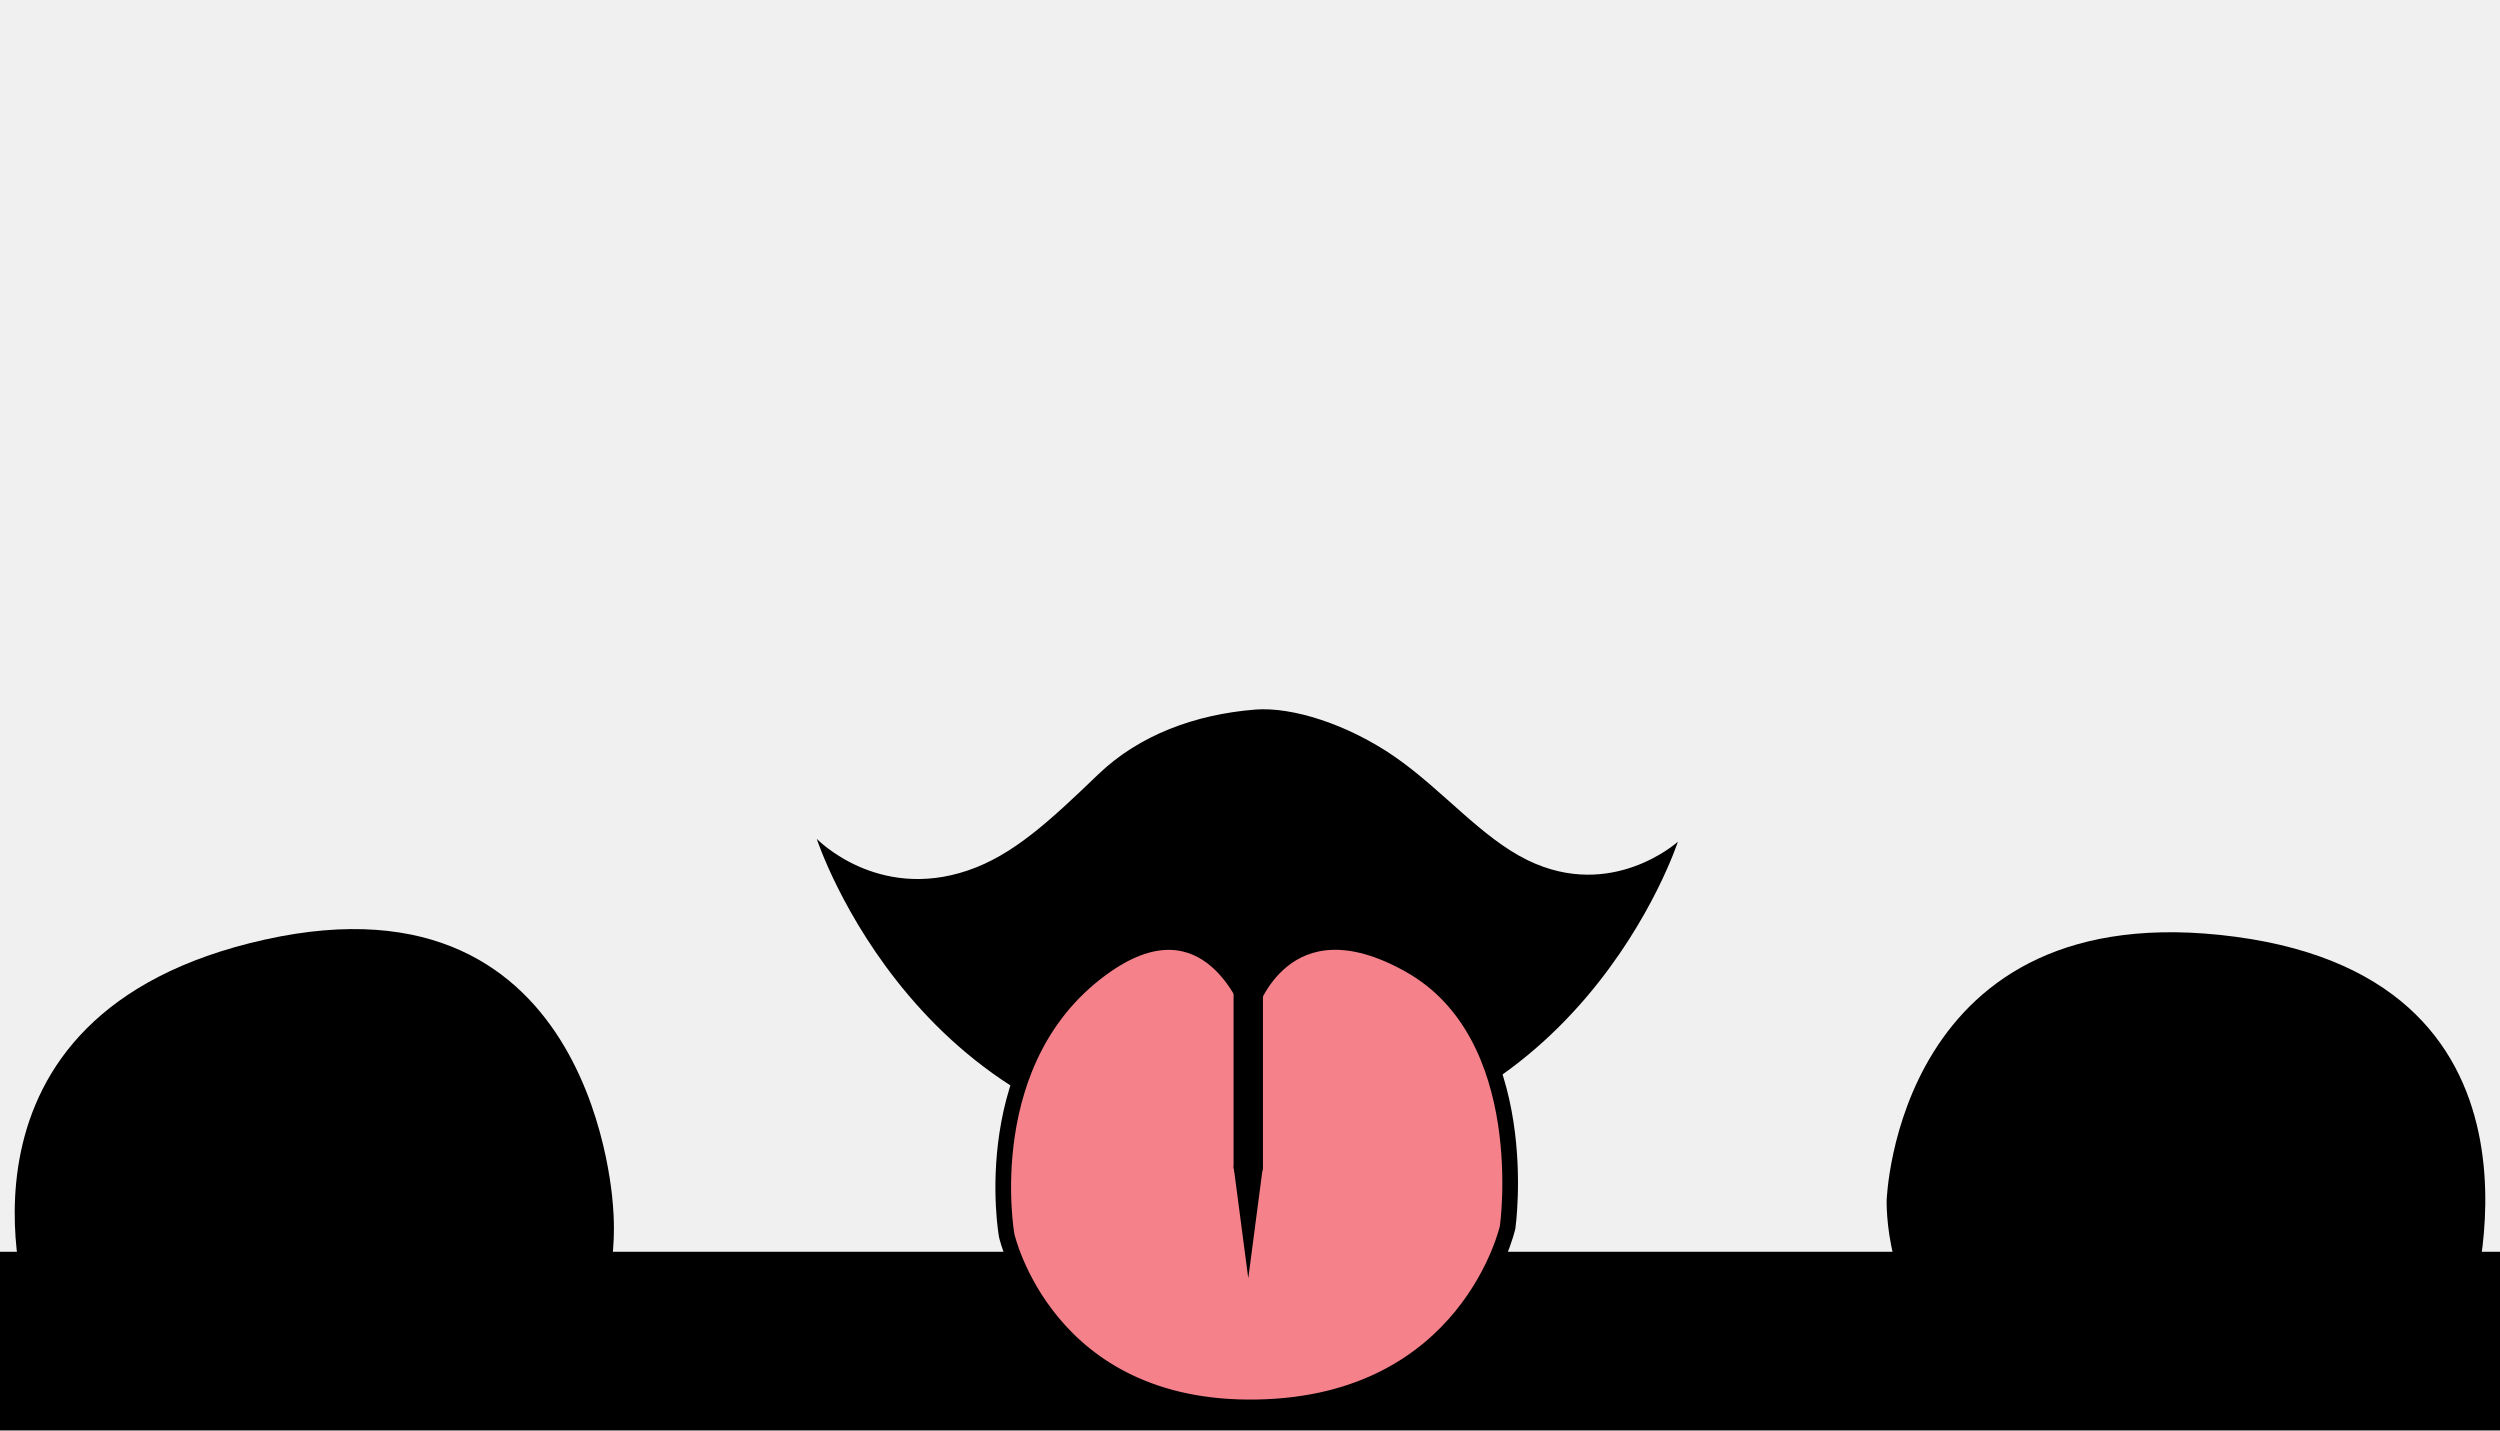
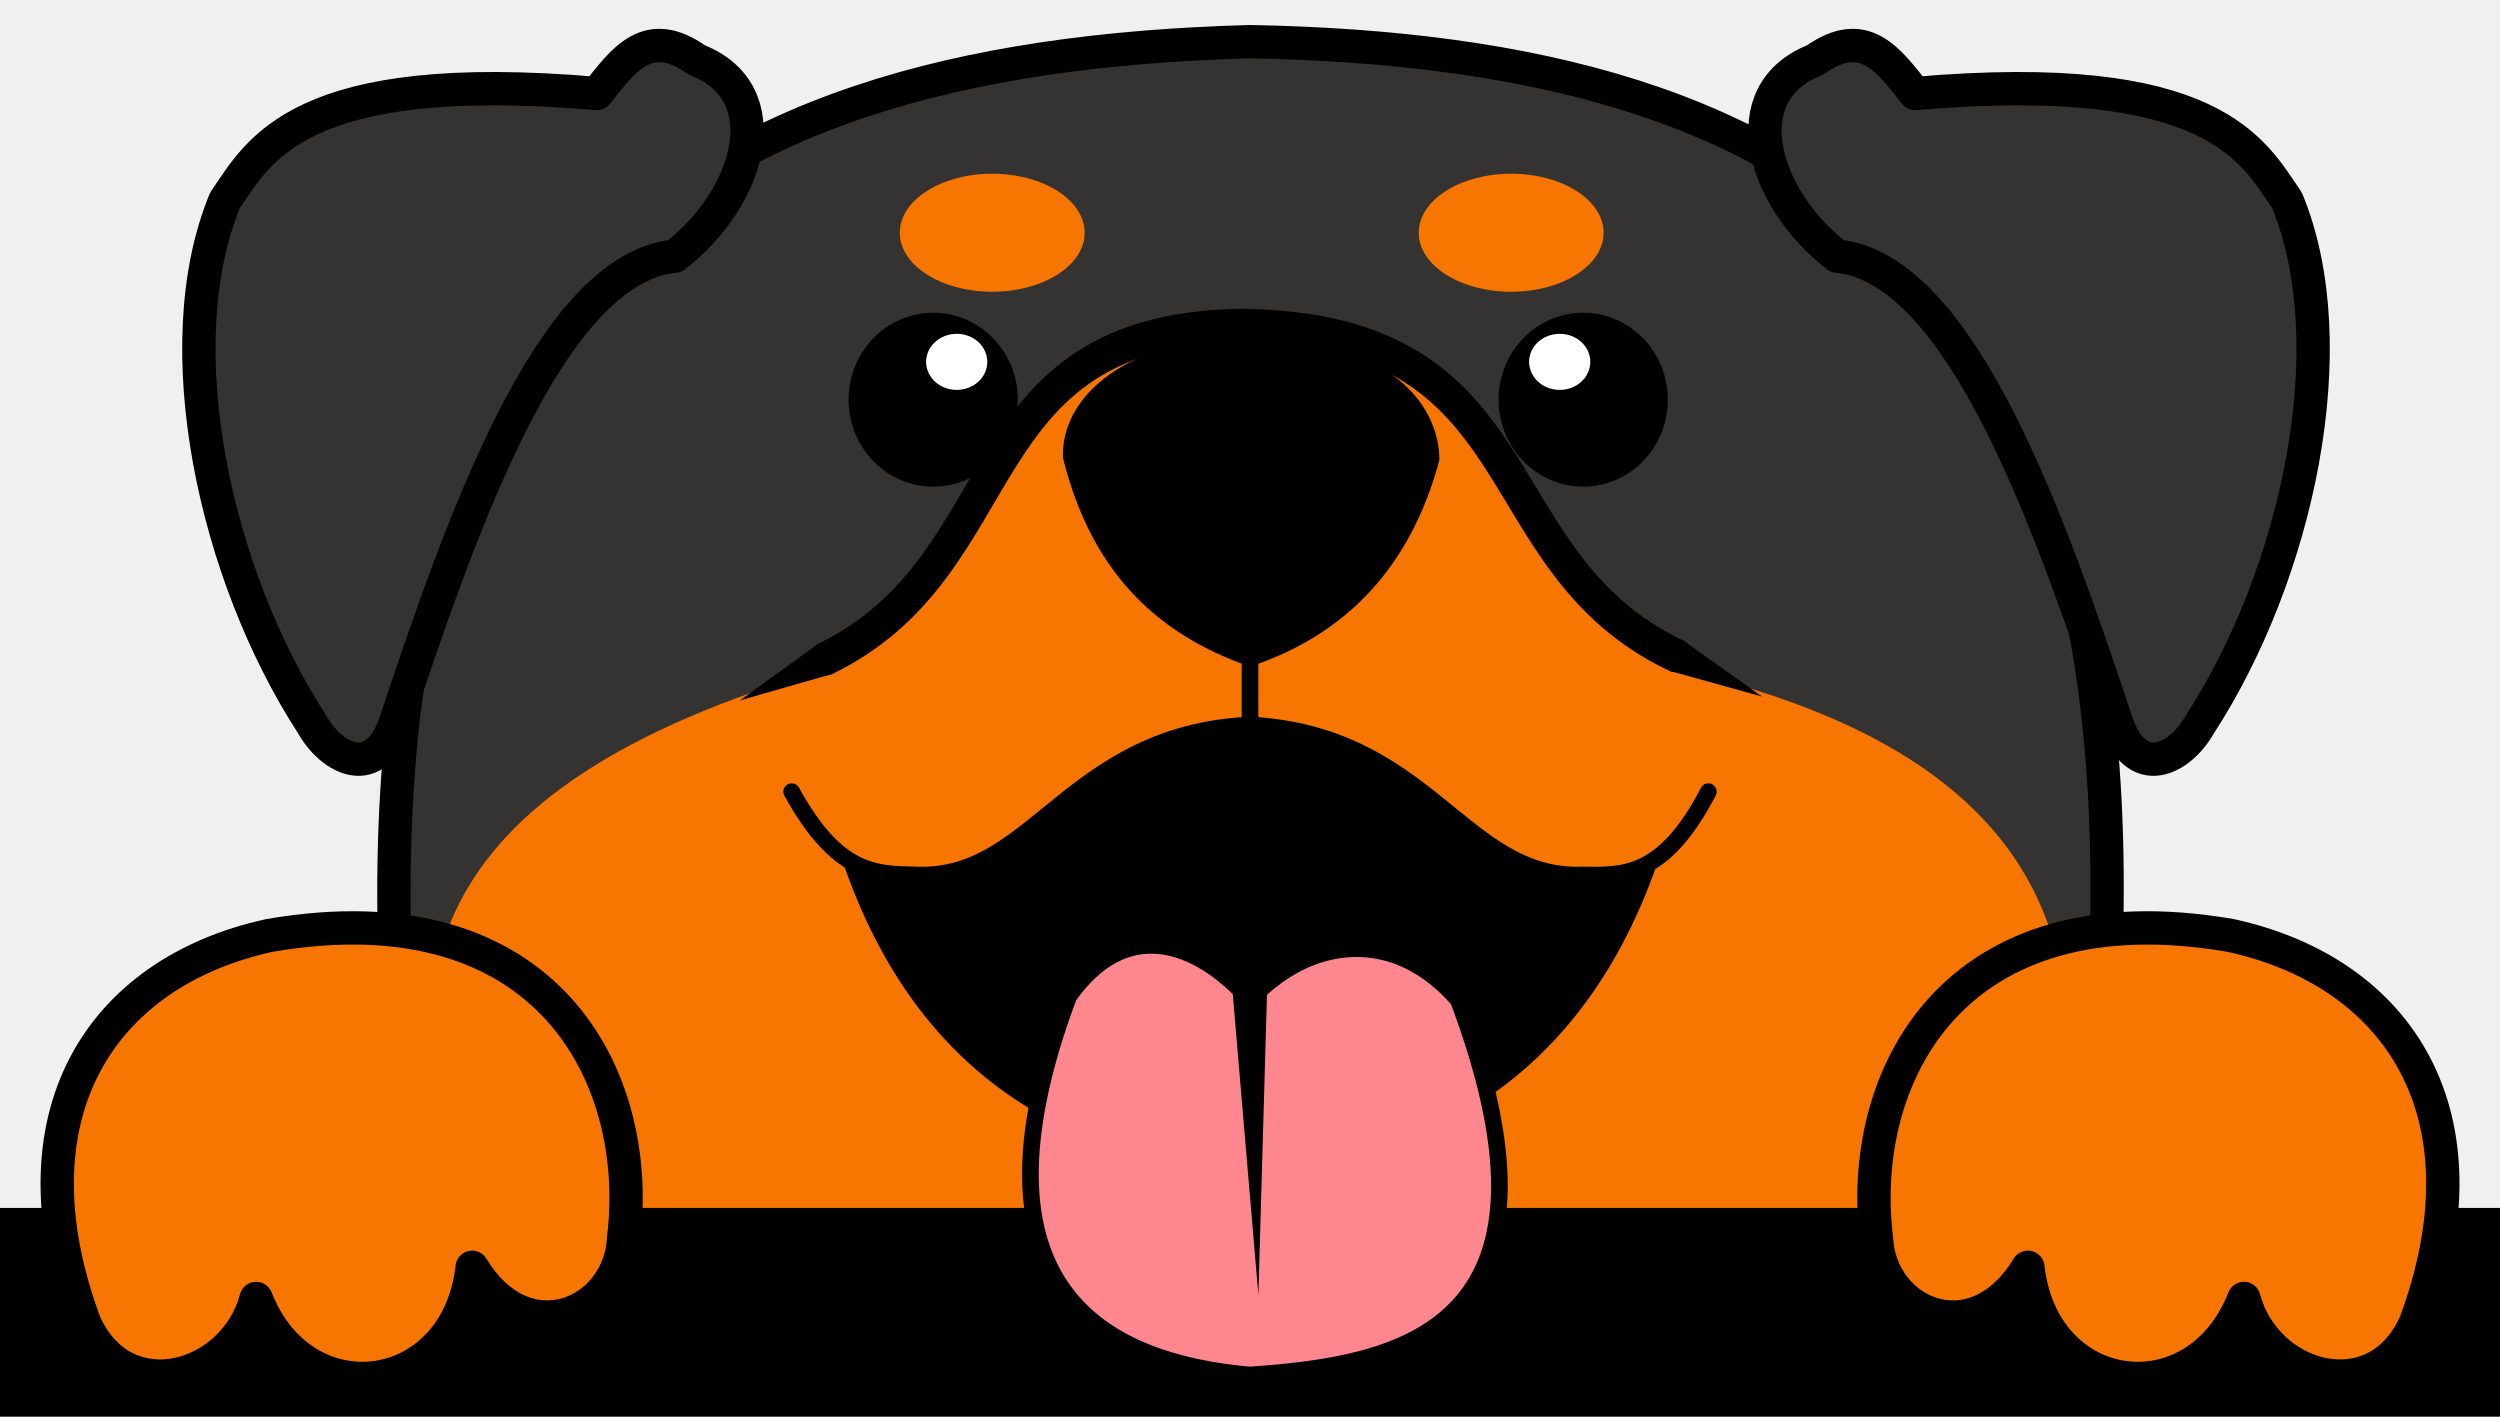
- <svg xmlns="http://www.w3.org/2000/svg" width="482.814" height="276.254" viewBox="0 0 127.744 73.092" version="1.1" id="svg5" xml:space="preserve">
+ <svg xmlns="http://www.w3.org/2000/svg" width="300" height="170" viewBox="0 0 300 170" version="1.1" id="perro" xml:space="preserve">
  <defs id="defs2">
-     <marker markerWidth="4" markerHeight="1" refX="0" refY="0" orient="auto-start-reverse" id="marker4436" viewBox="0 0 0.525 1" style="overflow:visible" preserveAspectRatio="none">
-       <path id="path4434" style="fill:context-stroke;stroke-width:0.5;stroke-linecap:butt" d="M 0,-0.5 0.5,0 0,0.5 -0.025,0 Z" />
+     <marker markerWidth="3" markerHeight="1" refX="0" refY="0" orient="auto-start-reverse" id="marker9876" viewBox="0 0 0.525 1" style="overflow:visible" preserveAspectRatio="none">
+       <path id="path9874" style="fill:context-stroke;stroke-linecap:butt" d="M 0,-1 1,0 0,1 -0.05,0 Z" transform="scale(0.5)" />
    </marker>
-     <marker markerWidth="3.001" markerHeight="1.001" refX="0" refY="0" orient="auto-start-reverse" id="marker5622" viewBox="0 0 0.525 1" style="overflow:visible" preserveAspectRatio="none">
-       <path id="path5620" style="fill:context-stroke;stroke-linecap:butt" d="M 0,-1 1,0 0,1 -0.05,0 Z" transform="scale(0.5)" />
-     </marker>
-     <marker markerWidth="3.001" markerHeight="1.001" refX="0" refY="0" orient="auto-start-reverse" id="CapTriangle" viewBox="0 0 0.525 1" style="overflow:visible" preserveAspectRatio="none">
+     <marker markerWidth="3" markerHeight="1" refX="0" refY="0" orient="auto-start-reverse" id="CapTriangle" viewBox="0 0 0.525 1" style="overflow:visible" preserveAspectRatio="none">
      <path id="path7813" style="fill:context-stroke;stroke-linecap:butt" d="M 0,-1 1,0 0,1 -0.05,0 Z" transform="scale(0.5)" />
    </marker>
  </defs>
-   <g id="perro">
-     <g id="cabeza" style="display:inline">
-       <path style="display:inline;fill:#383232;fill-opacity:1;stroke:#000000;stroke-width:1.5;stroke-linejoin:round;stroke-dasharray:none;stroke-opacity:1" d="m 61.097,168.3 c 0,0 -19.517,-62.229 41.863,-62.511 61.38,-0.283 42.411,62.463 42.411,62.463 z" id="path1080" />
-       <g id="layer2" style="display:inline">
-         <path style="fill:#383232;fill-opacity:1;stroke:#000000;stroke-width:1.5;stroke-linejoin:round;stroke-dasharray:none;stroke-opacity:1" d="m 57.986,141.287 c -1.917,7.312 -15.699,-10.324 -7.779,-28.286 0,0 3.677,-7.637 17.396,-4.243 0,0 2.829,-4.243 6.364,-2.829 3.536,1.414 2.65,5.67 1.697,8.344 -0.675,1.894 -2.733,2.606 -4.667,3.819 -6.464,4.054 -11.156,16.115 -13.011,23.194 z" id="path969" />
-         <path style="display:inline;fill:#383232;fill-opacity:1;stroke:#000000;stroke-width:1.5;stroke-linejoin:round;stroke-dasharray:none;stroke-opacity:1" d="m 148.611,141.711 c 1.917,7.312 15.699,-10.324 7.779,-28.286 0,0 -3.677,-7.637 -17.396,-4.243 0,0 -2.829,-4.243 -6.364,-2.829 -3.536,1.414 -2.65,5.67 -1.697,8.344 0.675,1.894 2.733,2.606 4.667,3.819 6.464,4.054 11.156,16.115 13.011,23.194 z" id="path1067" />
-       </g>
-       <g id="layer5" style="display:inline">
-         <path style="display:inline;fill:#e57716;fill-opacity:1;stroke:#000000;stroke-width:0;stroke-linejoin:round;stroke-dasharray:none;stroke-opacity:1" d="m 61.178,169.05 c 0,0 -1.249,-5.389 -2.414,-12.235 -1.136,-6.671 5.444,-12.7 21.638,-17.084 0,0 3.438,-2.013 6.077,-6.115 2.432,-3.78 4.884,-12.129 16.906,-12.27 12.021,-0.141 17.396,12.163 17.396,12.163 0,0 3.119,5.642 6.84,6.222 5.14,0.801 21.192,8.77 20.015,15.67 -0.818,4.796 -1.914,12.871 -2.17,13.649" id="path6864" />
-         <g id="g932" style="display:inline">
-           <path style="display:inline;fill:#e57716;fill-opacity:1;stroke:#000000;stroke-width:0;stroke-linejoin:round;stroke-dasharray:none;stroke-opacity:1" d="m 89.949,119.224 c -0.607,-0.008 -4.704,-0.54 -4.526,-3.394 0.177,-2.829 4.141,-3.136 5.056,-3.111 0.915,0.025 5.493,0.935 4.985,3.394 -0.575,2.786 -4.68,3.123 -5.516,3.111 z" id="path7346" />
-           <path style="display:inline;fill:#e57716;fill-opacity:1;stroke:#000000;stroke-width:0;stroke-linejoin:round;stroke-dasharray:none;stroke-opacity:1" d="m 117.773,119.624 c 0.607,-0.008 4.704,-0.54 4.526,-3.394 -0.177,-2.829 -4.141,-3.136 -5.056,-3.111 -0.915,0.025 -5.493,0.935 -4.985,3.394 0.575,2.786 4.68,3.123 5.516,3.111 z" id="path7828" />
-         </g>
-         <g id="g928" style="display:inline">
-           <g id="g8798" style="display:inline">
-             <path style="fill:#000000;fill-opacity:1;stroke:#000000;stroke-width:0;stroke-linecap:round;stroke-linejoin:round;stroke-dasharray:none;stroke-opacity:1" d="m 86.004,129.007 c -1.237,-0.073 -4.3,-0.7 -4.1,-4.3 0.2,-3.6 2.742,-4.43 4.2,-4.7 1.045,-0.194 4.9,-0.1 4.6,4.4 -0.3,4.5 -3.676,4.661 -4.7,4.6 z" id="path7832" />
-             <path style="fill:#ffffff;fill-opacity:1;stroke:#000000;stroke-width:0;stroke-linecap:round;stroke-linejoin:round;stroke-dasharray:none;stroke-opacity:1" d="m 87.904,124.406 c 0,0 -1.7,0.1 -1.7,-1.5 0,-1.6 1.6,-1.6 1.6,-1.6 0,0 1.4,-0.2 1.7,1.3 0.3,1.5 -1.6,1.8 -1.6,1.8 z" id="path8314" />
-           </g>
-           <g id="g8804" transform="matrix(-1,0,0,1,207.1246,0.2828571)" style="display:inline">
-             <path style="fill:#000000;fill-opacity:1;stroke:#000000;stroke-width:0;stroke-linecap:round;stroke-linejoin:round;stroke-dasharray:none;stroke-opacity:1" d="m 86.004,129.007 c -1.237,-0.073 -4.3,-0.7 -4.1,-4.3 0.2,-3.6 2.742,-4.43 4.2,-4.7 1.045,-0.194 4.9,-0.1 4.6,4.4 -0.3,4.5 -3.676,4.661 -4.7,4.6 z" id="path8800" />
-             <path style="fill:#ffffff;fill-opacity:1;stroke:#000000;stroke-width:0;stroke-linecap:round;stroke-linejoin:round;stroke-dasharray:none;stroke-opacity:1" d="m 87.904,124.406 c 0,0 -1.7,0.1 -1.7,-1.5 0,-1.6 1.6,-1.6 1.6,-1.6 0,0 1.4,-0.2 1.7,1.3 0.3,1.5 -1.6,1.8 -1.6,1.8 z" id="path8802" />
-           </g>
-         </g>
-       </g>
-       <g id="layer7" style="display:inline">
-         <path style="display:inline;fill:none;stroke:#000000;stroke-width:1.2;stroke-linecap:round;stroke-linejoin:round;stroke-dasharray:none;stroke-opacity:1;marker-start:url(#CapTriangle);marker-end:url(#marker5622)" d="m 83.104,137.607 c 0,0 3.003,-2.346 4.013,-4.825 3.614,-8.876 9.438,-11.476 16.888,-11.376 7.45,0.1 12.044,3.221 16.038,11.776 1.259,2.696 3.763,4.525 3.763,4.525" id="path5062" />
-         <path style="display:inline;fill:#000000;fill-opacity:1;stroke:#000000;stroke-width:1.2;stroke-linecap:round;stroke-linejoin:round;stroke-dasharray:none;stroke-opacity:1" d="m 97.099,135.388 c 4.632,2.941 6.84,3.103 11.401,0.3 2.988,-1.836 5.508,-6.308 4.3,-9.6 -1.196,-3.262 -5.926,-4.486 -9.4,-4.5 -3.534,-0.014 -8.238,1.239 -9.6,4.5 -1.268,3.035 0.523,7.537 3.3,9.3 z" id="path5788" />
-         <path style="display:inline;fill:none;fill-opacity:1;stroke:#000000;stroke-width:0.8;stroke-linecap:round;stroke-linejoin:round;stroke-dasharray:none;stroke-opacity:1" d="m 79.228,145.207 c 0,0 5.515,10.119 15.201,0.4 7.213,-7.238 14.09,-4.457 18.864,0.033 3.556,3.345 8.535,7.087 14.638,-0.233" id="path6294" />
-         <path style="display:inline;fill:none;fill-opacity:1;stroke:#000000;stroke-width:0.9;stroke-linecap:round;stroke-linejoin:round;stroke-dasharray:none;stroke-opacity:1" d="m 103.655,141.107 0.006,-3.3" id="path6296" />
-         <path style="fill:none;fill-opacity:1;stroke:#000000;stroke-width:0.8;stroke-linecap:round;stroke-linejoin:round;stroke-dasharray:none;stroke-opacity:1" d="m 93.423,159.495 c 0,0 3.622,1.697 9.962,1.714 5.947,0.016 10.196,-1.939 10.196,-1.939" id="path6054" />
-       </g>
+   <g id="cabeza">
+     <path style="fill:#343331;stroke:#000000;stroke-width:4;stroke-linecap:round;stroke-linejoin:round" d="M 50,145 C 35.417,35.158 80.768,6.891 150,5 216.684,6.241 265.372,31.994 250,145" id="path5277" />
+     <g id="cejas">
+       <ellipse style="fill:#f67601" id="path6129" cx="119.067" cy="27.929" rx="11.092" ry="7.083" />
+       <ellipse style="fill:#f67601" id="ellipse7787" cx="181.34" cy="27.929" rx="11.092" ry="7.083" />
    </g>
-     <g id="patas" style="display:inline" transform="translate(-39.57075,-104.8969)">
-       <rect style="fill:#000000;fill-opacity:1;stroke:none;stroke-width:0.727;stroke-linecap:round;stroke-linejoin:round" id="rect2232" width="127.744" height="9.13" x="39.571" y="168.859" />
-       <path d="m 51.503,172.109 c 0,0 -1.2,5.6 -5,5.1 -3.8,-0.5 -5.5,-5.5 -5.5,-5.5 0,0 -5,-15.001 12.101,-18.801 17.101,-3.8 17.801,13.801 17.801,13.801 0,0 0.6,6.3 -3.1,6.7 -3.7,0.4 -5.3,-2.6 -5.3,-2.6 0,0 -0.2,5.5 -4.3,6 -4.1,0.5 -6.7,-4.7 -6.7,-4.7 z" id="path233" />
-       <path d="m 145.695,170.241 c 0,0 -3.055,4.845 -6.451,3.066 -3.396,-1.778 -3.27,-7.058 -3.27,-7.058 0,0 0.471,-15.805 17.835,-13.484 17.364,2.321 11.96,19.087 11.96,19.087 0,0 -1.606,6.122 -5.218,5.223 -3.612,-0.899 -4.081,-4.266 -4.081,-4.266 0,0 -2.082,5.095 -6.103,4.153 -4.022,-0.943 -4.672,-6.72 -4.672,-6.72 z" id="path967" />
+     <g id="g8884">
+       <ellipse style="fill:#000000" id="path7845" cx="111.985" cy="47.963" rx="10.156" ry="10.434" />
+       <ellipse style="fill:#ffffff" id="path7851" cx="114.805" cy="43.423" rx="3.671" ry="3.365" />
+       <ellipse style="fill:#000000" id="ellipse8853" cx="-189.985" cy="47.963" rx="10.156" ry="10.434" transform="scale(-1,1)" />
+       <ellipse style="fill:#ffffff" id="ellipse8855" cx="-187.164" cy="43.423" rx="3.671" ry="3.365" transform="scale(-1,1)" />
    </g>
-     <g id="boca" transform="translate(-39.57075,-104.8969)">
-       <path style="display:inline;fill:#000000;fill-opacity:1;stroke:none;stroke-width:0.4;stroke-linecap:round;stroke-linejoin:round;stroke-dasharray:none;stroke-opacity:1" d="m 125.306,147.908 c 0,0 -5.181,15.925 -21.982,15.901 -16.806,-0.024 -22.02,-16.051 -22.02,-16.051 0,0 3.077,3.198 7.725,1.616 2.3,-0.783 4.149,-2.494 6.65,-4.9 2.107,-2.027 4.975,-3.074 8.026,-3.319 1.886,-0.151 4.729,0.745 7.146,2.418 2.416,1.673 4.406,4.124 6.784,5.281 4.311,2.097 7.671,-0.947 7.671,-0.947 z" id="path1023" />
-       <g id="g5616">
-         <path style="fill:#f5818b;fill-opacity:1;stroke:#000000;stroke-width:0.8;stroke-linecap:round;stroke-linejoin:round;stroke-dasharray:none;stroke-opacity:1" d="m 91.005,168.009 c 0,0 2,9 12.801,8.8 10.801,-0.2 12.801,-9.2 12.801,-9.2 0,0 1.4,-9.8 -5,-13.401 -6.4,-3.6 -8.2,2.2 -8.2,2.2 0,0 -2.106,-5.793 -7.3,-2.2 -6.728,4.653 -5.1,13.801 -5.1,13.801 z" id="path2049" />
-         <path style="display:inline;fill:#f5818b;fill-opacity:1;stroke:#000000;stroke-width:1.5;stroke-linecap:round;stroke-linejoin:round;stroke-dasharray:none;stroke-opacity:1;marker-end:url(#marker4436)" d="m 103.354,155.758 1.7e-4,8.743" id="path4241" />
-       </g>
-     </g>
+     <path style="fill:#f67601" d="m 55,145 c -7.559,-25.803 -7.14,-50.142 45,-65 21.778,-14.421 14.578,-39.911 50,-40 37.624,-0.014 27.704,25.905 50,40 46.204,10.192 53.489,34.738 45,65" id="path8890" />
+     <path style="fill:#000000" d="m 150,80 c -10.583,-3.678 -18.886,-10.775 -22.434,-25.005 -0.319,-6.393 5.808,-14.046 22.489,-14.93 16.56,0.87 22.594,8.193 22.678,15.119 C 169.278,68.094 161.518,76.161 150,80 Z" id="path8946" />
+     <path style="fill:none;stroke:#000000;stroke-width:4;stroke-linecap:round;stroke-linejoin:round;marker-start:url(#CapTriangle);marker-end:url(#marker9876)" d="m 99.055,79.055 c 23.506,-11.439 16.296,-39.578 50,-40 36.128,0.465 28.175,28.238 52.079,39.622" id="path9293" />
+     <path style="stroke:#000000;stroke-width:2;stroke-linecap:round;stroke-linejoin:round" d="m 150,79 v 8" id="path11060" />
+     <path style="fill:none;stroke:#000000;stroke-width:2;stroke-linecap:round;stroke-linejoin:round" d="m 95,95 c 5.498,9.966 10.01,9.888 15,10 14.175,0.553 18.265,-16.966 40,-18 21.61,1.144 25.557,18.586 40,18 4.838,0.072 9.671,0.248 15,-10" id="path11278" />
+     <path style="fill:#343331;stroke:#000000;stroke-width:4;stroke-linecap:round;stroke-linejoin:round" d="M 37.417,86.862 C 25.766,68.869 19.783,41.503 26.994,24.054 c 4.066,-5.94 8.798,-15.935 44.634,-12.829 3.208,-4.005 6.074,-8.239 12.027,-4.009 10.008,3.915 6.337,16.572 -2.673,23.519 -15.113,1.5 -25.833,32.953 -33.408,55.591 -2.415,7.661 -7.802,4.786 -10.156,0.535 z" id="path13414" />
+     <path style="fill:#343331;stroke:#000000;stroke-width:4;stroke-linecap:round;stroke-linejoin:round" d="m 264.023,86.862 c 11.651,-17.992 17.635,-45.359 10.423,-62.808 -4.066,-5.94 -8.798,-15.935 -44.634,-12.829 -3.208,-4.005 -6.074,-8.239 -12.027,-4.009 -10.008,3.915 -6.337,16.572 2.673,23.519 15.113,1.5 25.833,32.953 33.408,55.591 2.415,7.661 7.802,4.786 10.156,0.535 z" id="path13416" />
+     <path style="fill:none;stroke:#000000;stroke-width:2;stroke-linecap:round;stroke-linejoin:round" d="m 120,125 c 19.098,6.109 38.936,7.205 60,0" id="path19702" />
+   </g>
+   <g>
+     <rect style="fill:#000000" id="base-fondo" width="300" height="25.048" x="2.1316282e-14" y="144.952" ry="0" />
+   </g>
+   <g id="boca">
+     <path style="fill:#000001" d="m 101,103 c 9,27 29,37 49,37 20,0 40,-10 49.114,-37.102 C 195.428,105.113 186,107 180,102 172,97 165.676,87.82 150,87 c -13.878,0.346 -20.569,8.088 -30,15 -6.166,4.202 -13.204,3.587 -19,1 z" id="path13461" />
+     <path style="fill:#fe878f;stroke:#000000;stroke-width:2;stroke-linecap:round;stroke-linejoin:round" d="m 150,120 c -6.47,-7.181 -15,-10 -21.754,-0.444 C 115,155 132.909,163.51 150,165 c 17.614,-1.241 40,-5 25.001,-44.994 C 167.354,111.134 156.976,112.457 150,120 Z" id="path13895" />
+     <path style="fill:#000000" d="m 147.798,117.731 3.207,37.685 1.069,-37.417 -1.871,1.737 z" id="path17539" />
+   </g>
+   <g id="layer4">
+     <path style="fill:#f67601;stroke:#000000;stroke-width:4;stroke-linecap:round;stroke-linejoin:round" d="m 30.736,155.816 c -2.578,9.695 -15.799,13.61 -20.58,2.94 -9.234,-24.88 1.858,-42.067 22.183,-46.504 33.431,-5.756 44.845,17.103 42.495,36.348 -0.428,8.987 -11.694,14.147 -18.174,3.474 -1.776,15.782 -20.228,18.231 -25.925,3.742 z" id="path18364" />
+     <path style="fill:#f67601;stroke:#000000;stroke-width:4;stroke-linecap:round;stroke-linejoin:round" d="m 269.27,155.816 c 2.578,9.695 15.799,13.61 20.58,2.94 9.234,-24.88 -1.858,-42.067 -22.183,-46.504 -33.431,-5.756 -44.845,17.103 -42.495,36.348 0.428,8.987 11.694,14.147 18.174,3.474 1.776,15.782 20.228,18.231 25.925,3.742 z" id="path19478" />
  </g>
</svg>
